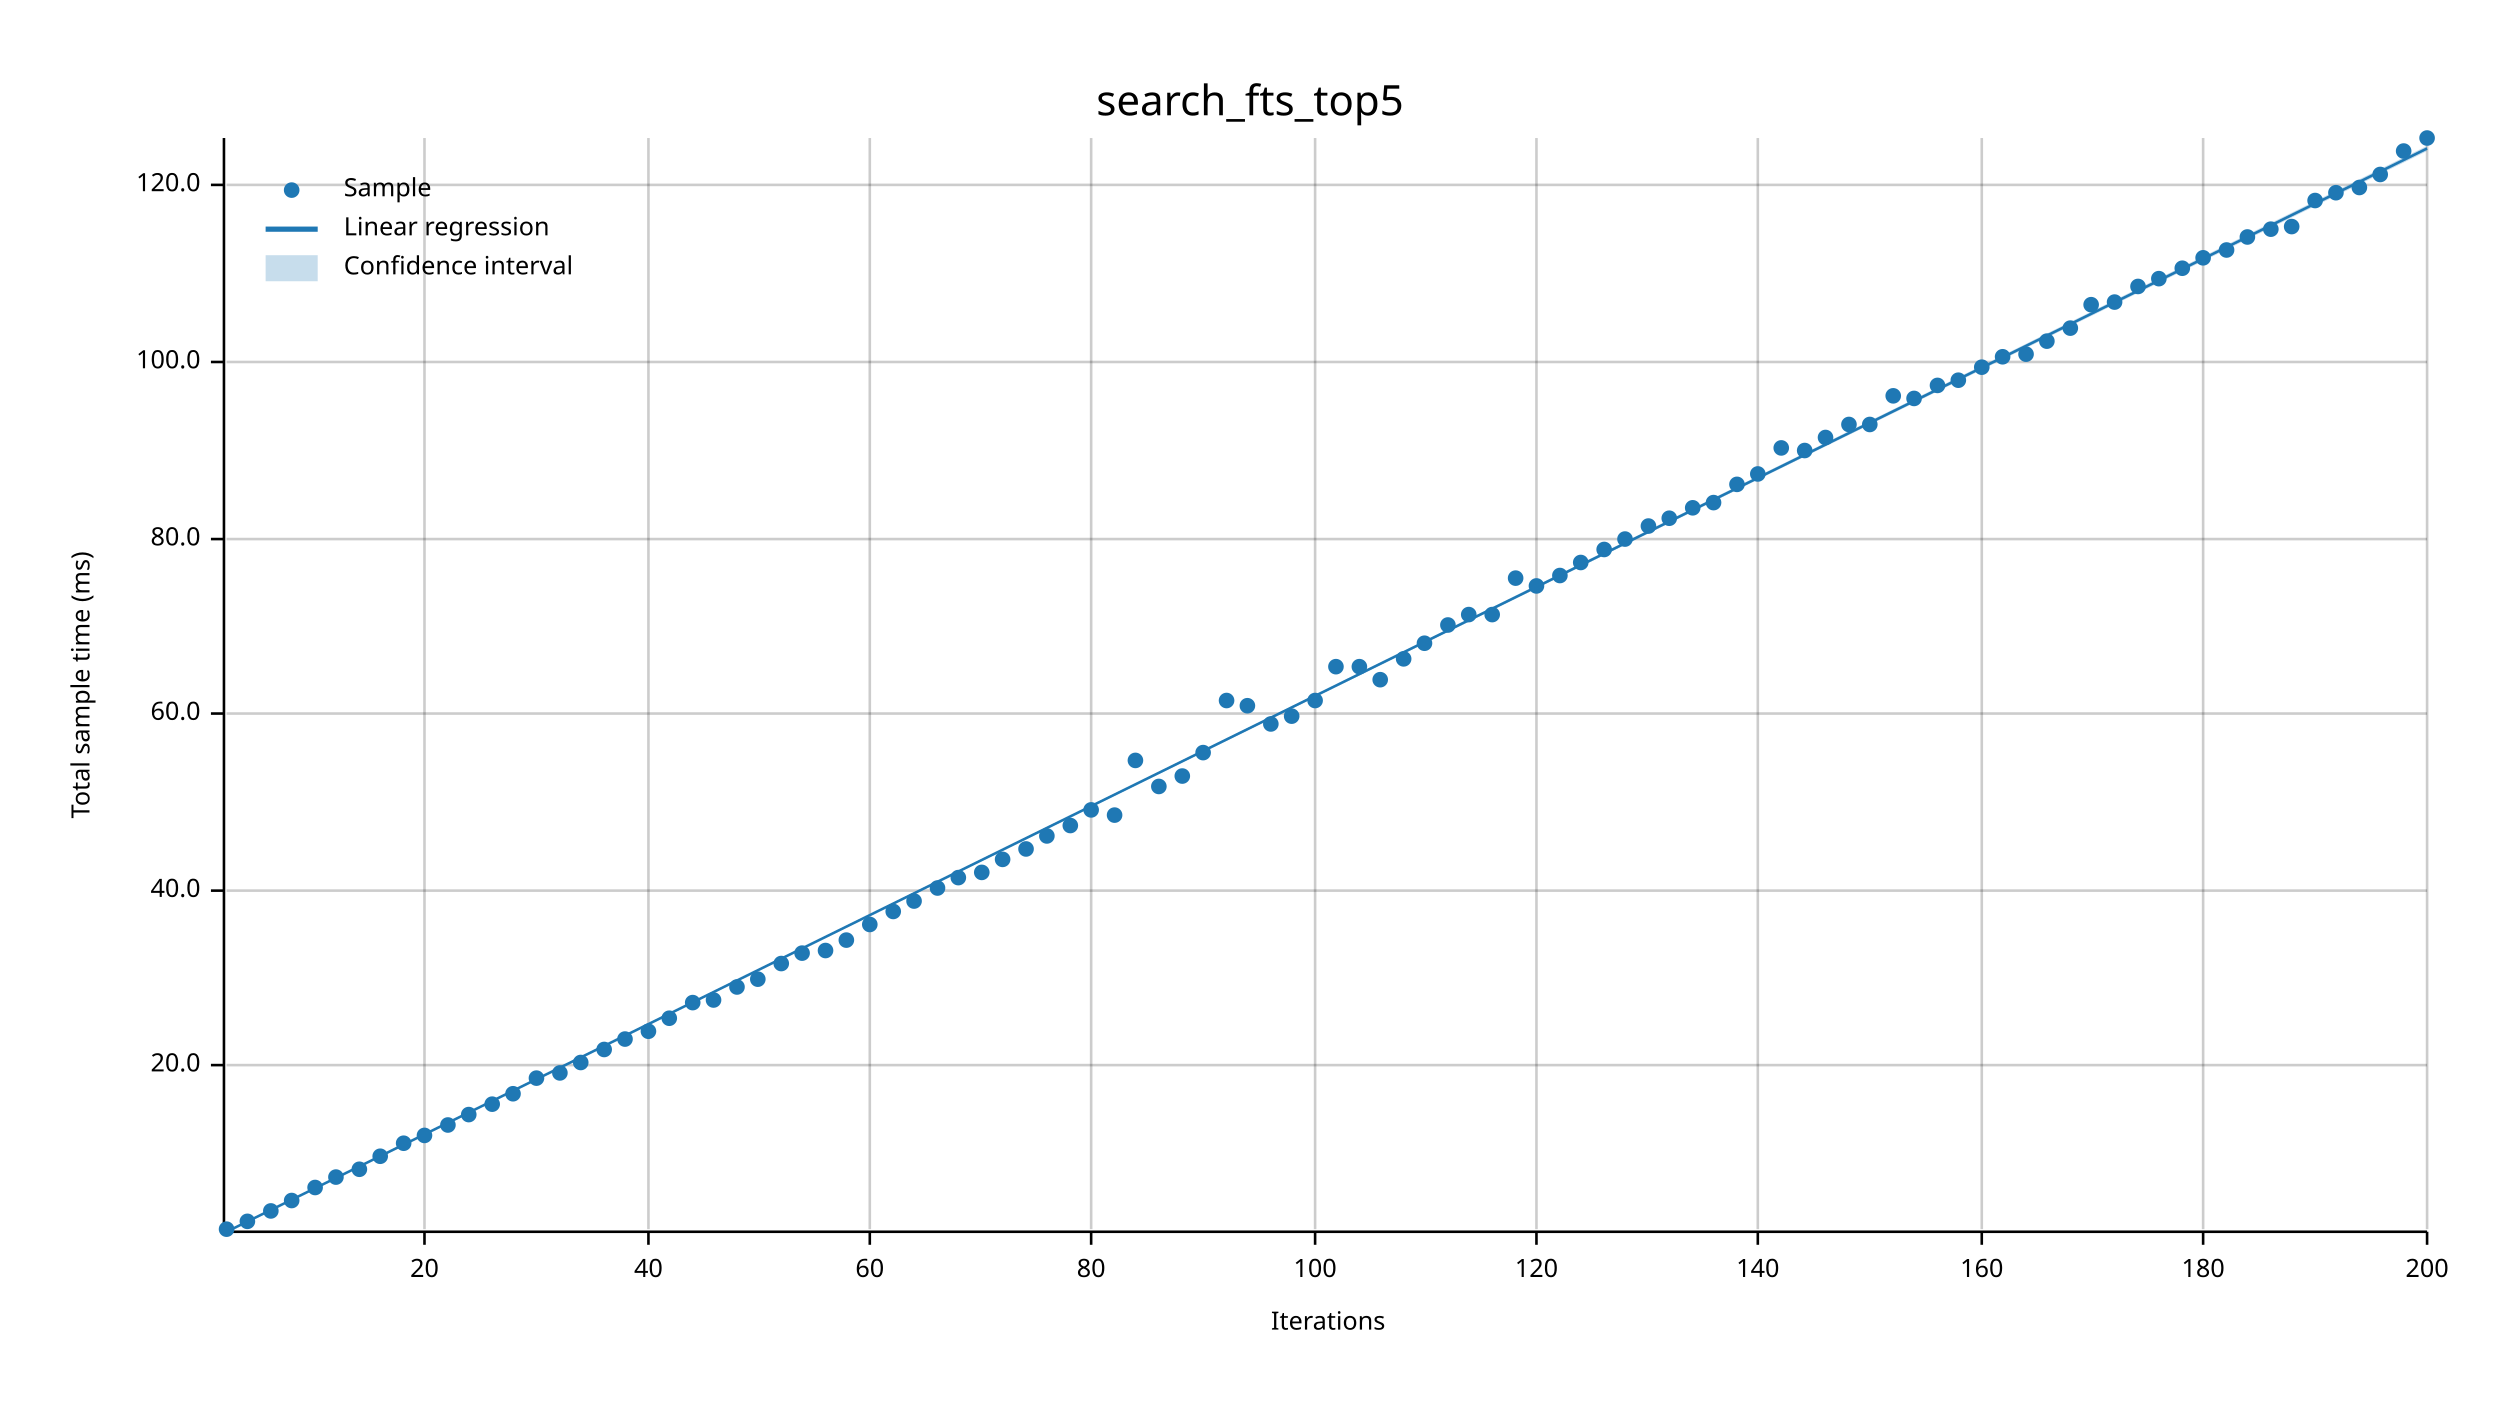
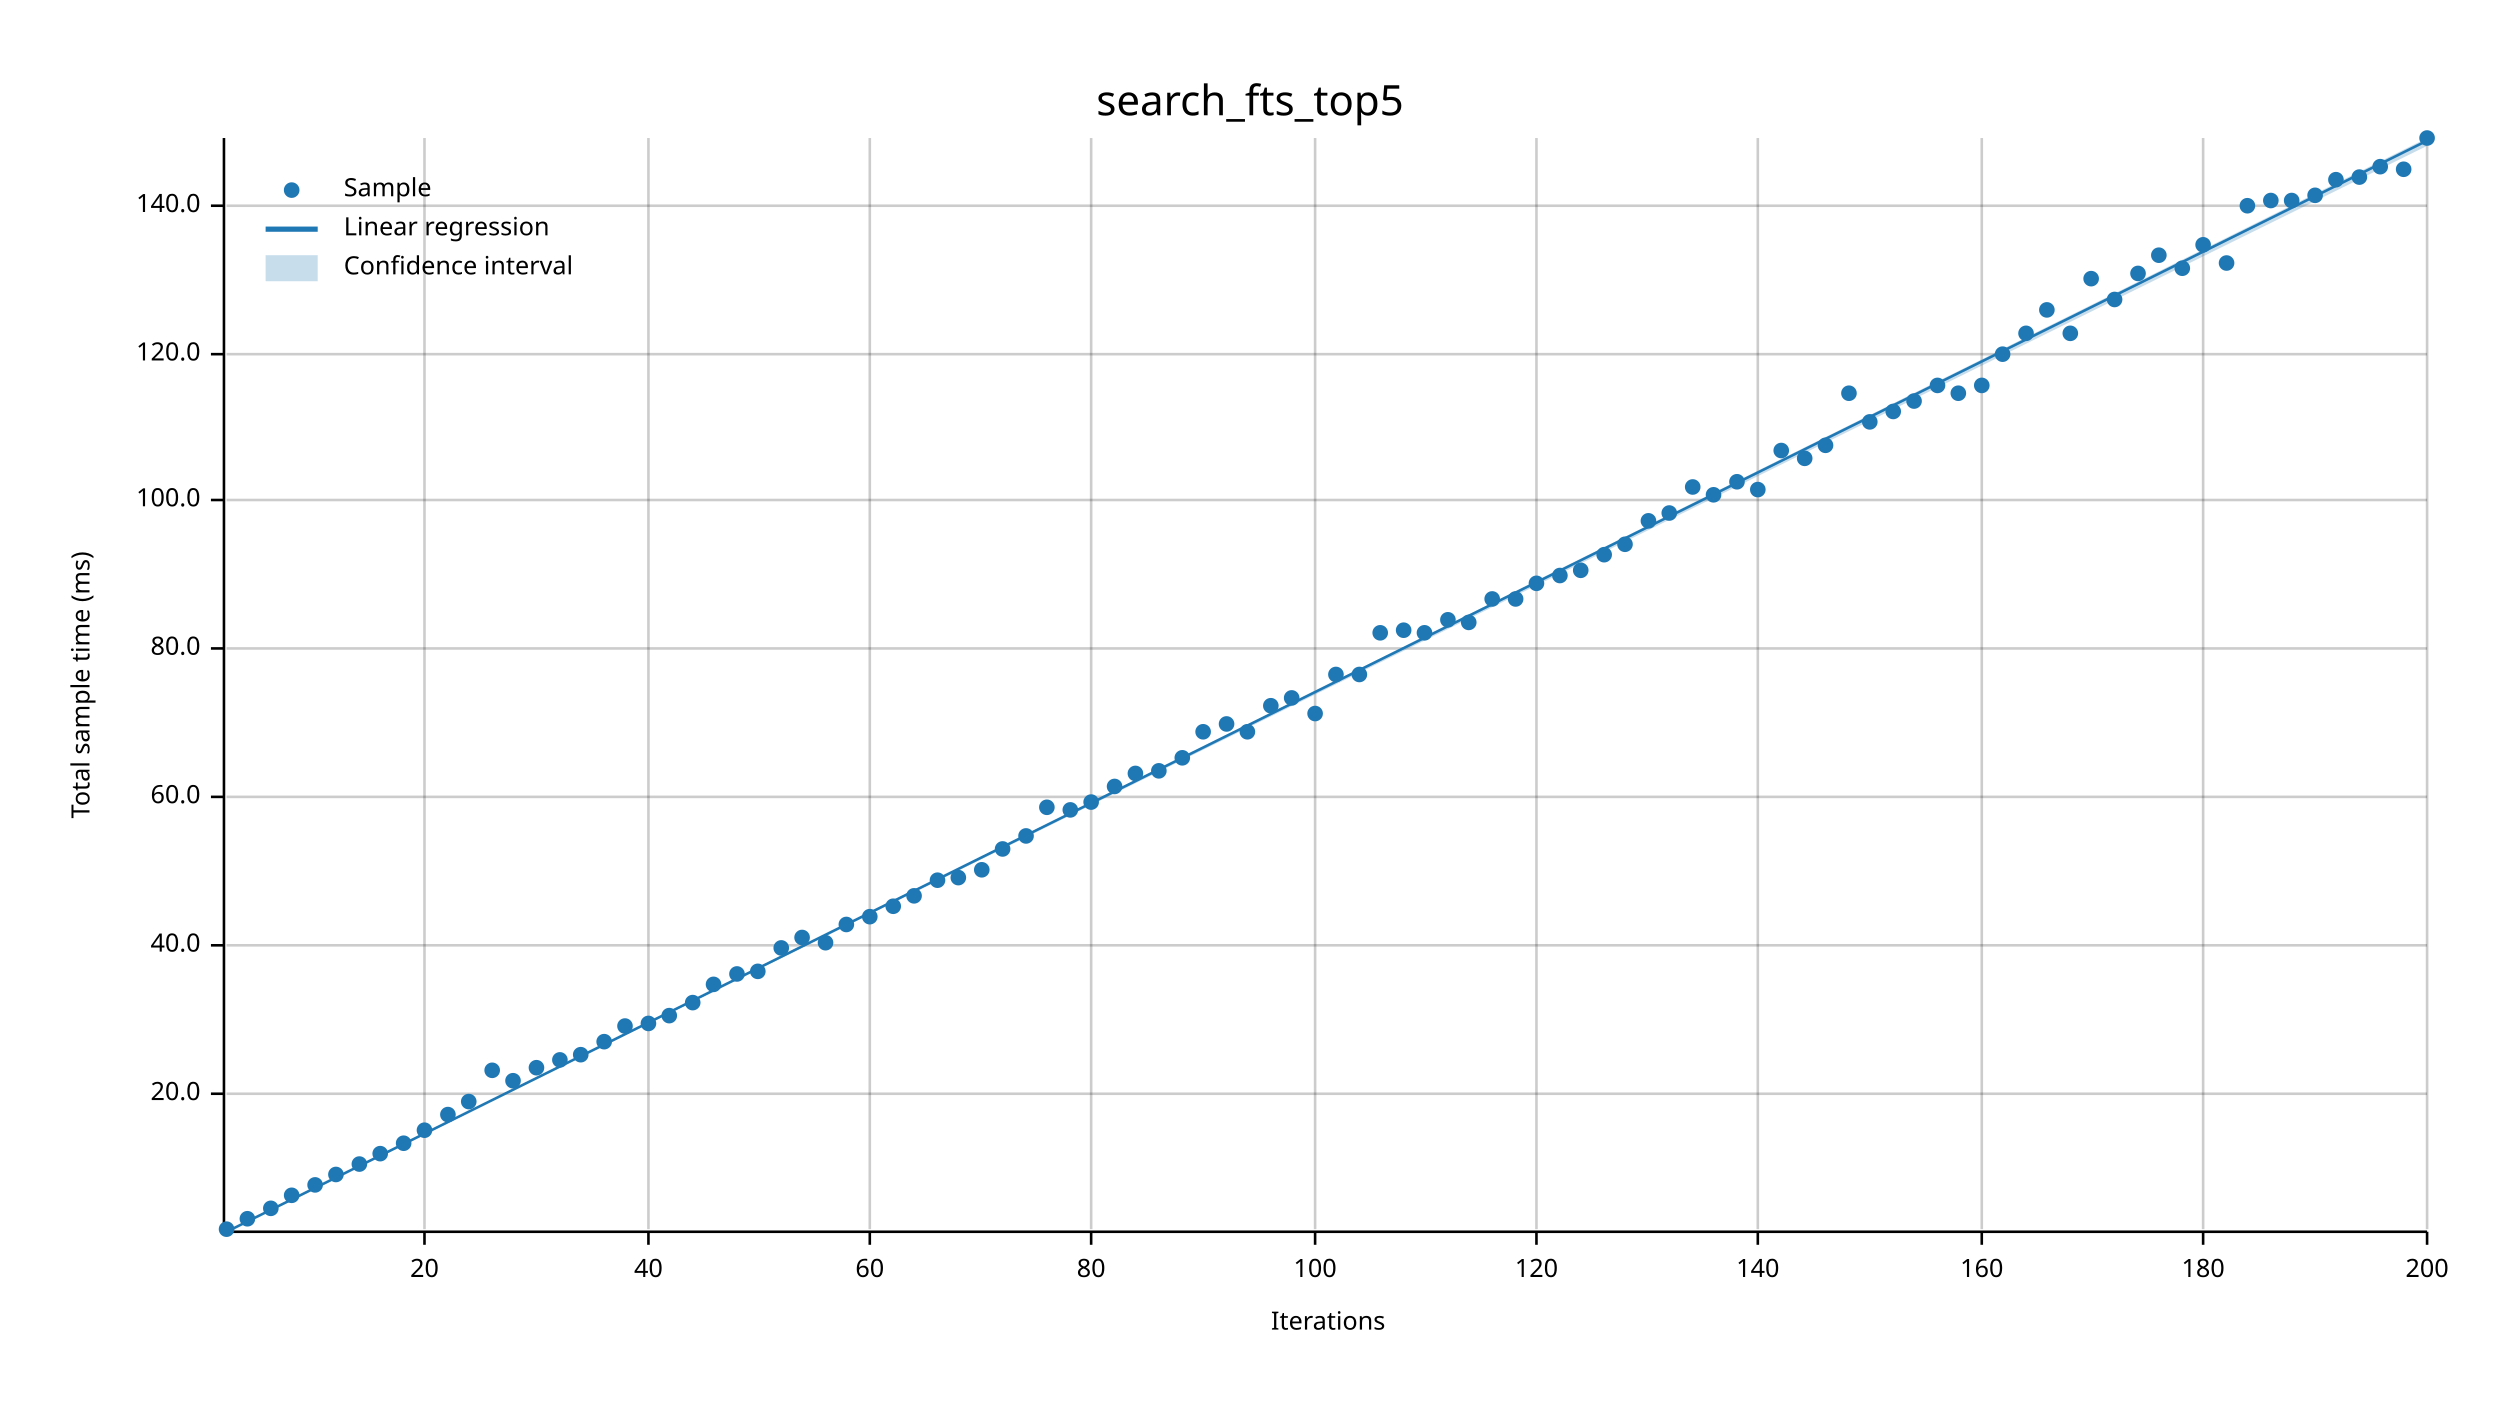
<svg xmlns="http://www.w3.org/2000/svg" width="960" height="540" viewBox="0 0 960 540">
  <text x="480" y="32" dy="0.76em" text-anchor="middle" font-family="sans-serif" font-size="16.129" opacity="1" fill="#000000">
search_fts_top5
</text>
  <text x="27" y="263" dy="0.76em" text-anchor="middle" font-family="sans-serif" font-size="9.677" opacity="1" fill="#000000" transform="rotate(270, 27, 263)">
Total sample time (ms)
</text>
  <text x="510" y="513" dy="-0.5ex" text-anchor="middle" font-family="sans-serif" font-size="9.677" opacity="1" fill="#000000">
Iterations
</text>
  <line opacity="0.2" stroke="#000000" stroke-width="1" x1="163" y1="472" x2="163" y2="53" />
  <line opacity="0.2" stroke="#000000" stroke-width="1" x1="249" y1="472" x2="249" y2="53" />
  <line opacity="0.2" stroke="#000000" stroke-width="1" x1="334" y1="472" x2="334" y2="53" />
  <line opacity="0.2" stroke="#000000" stroke-width="1" x1="419" y1="472" x2="419" y2="53" />
  <line opacity="0.2" stroke="#000000" stroke-width="1" x1="505" y1="472" x2="505" y2="53" />
  <line opacity="0.2" stroke="#000000" stroke-width="1" x1="590" y1="472" x2="590" y2="53" />
  <line opacity="0.2" stroke="#000000" stroke-width="1" x1="675" y1="472" x2="675" y2="53" />
  <line opacity="0.2" stroke="#000000" stroke-width="1" x1="761" y1="472" x2="761" y2="53" />
  <line opacity="0.2" stroke="#000000" stroke-width="1" x1="846" y1="472" x2="846" y2="53" />
  <line opacity="0.2" stroke="#000000" stroke-width="1" x1="932" y1="472" x2="932" y2="53" />
-   <line opacity="0.2" stroke="#000000" stroke-width="1" x1="87" y1="409" x2="932" y2="409" />
-   <line opacity="0.2" stroke="#000000" stroke-width="1" x1="87" y1="342" x2="932" y2="342" />
-   <line opacity="0.2" stroke="#000000" stroke-width="1" x1="87" y1="274" x2="932" y2="274" />
-   <line opacity="0.2" stroke="#000000" stroke-width="1" x1="87" y1="207" x2="932" y2="207" />
-   <line opacity="0.2" stroke="#000000" stroke-width="1" x1="87" y1="139" x2="932" y2="139" />
-   <line opacity="0.2" stroke="#000000" stroke-width="1" x1="87" y1="71" x2="932" y2="71" />
+   <line opacity="0.2" stroke="#000000" stroke-width="1" x1="87" y1="420" x2="932" y2="420" />
+   <line opacity="0.2" stroke="#000000" stroke-width="1" x1="87" y1="363" x2="932" y2="363" />
+   <line opacity="0.2" stroke="#000000" stroke-width="1" x1="87" y1="306" x2="932" y2="306" />
+   <line opacity="0.2" stroke="#000000" stroke-width="1" x1="87" y1="249" x2="932" y2="249" />
+   <line opacity="0.2" stroke="#000000" stroke-width="1" x1="87" y1="192" x2="932" y2="192" />
+   <line opacity="0.2" stroke="#000000" stroke-width="1" x1="87" y1="136" x2="932" y2="136" />
+   <line opacity="0.2" stroke="#000000" stroke-width="1" x1="87" y1="79" x2="932" y2="79" />
  <polyline fill="none" opacity="1" stroke="#000000" stroke-width="1" points="86,53 86,472 " />
-   <text x="77" y="409" dy="0.5ex" text-anchor="end" font-family="sans-serif" font-size="9.677" opacity="1" fill="#000000">
+   <text x="77" y="420" dy="0.5ex" text-anchor="end" font-family="sans-serif" font-size="9.677" opacity="1" fill="#000000">
20.0
</text>
-   <polyline fill="none" opacity="1" stroke="#000000" stroke-width="1" points="81,409 86,409 " />
-   <text x="77" y="342" dy="0.5ex" text-anchor="end" font-family="sans-serif" font-size="9.677" opacity="1" fill="#000000">
+   <polyline fill="none" opacity="1" stroke="#000000" stroke-width="1" points="81,420 86,420 " />
+   <text x="77" y="363" dy="0.5ex" text-anchor="end" font-family="sans-serif" font-size="9.677" opacity="1" fill="#000000">
40.0
</text>
-   <polyline fill="none" opacity="1" stroke="#000000" stroke-width="1" points="81,342 86,342 " />
-   <text x="77" y="274" dy="0.5ex" text-anchor="end" font-family="sans-serif" font-size="9.677" opacity="1" fill="#000000">
+   <polyline fill="none" opacity="1" stroke="#000000" stroke-width="1" points="81,363 86,363 " />
+   <text x="77" y="306" dy="0.5ex" text-anchor="end" font-family="sans-serif" font-size="9.677" opacity="1" fill="#000000">
60.0
</text>
-   <polyline fill="none" opacity="1" stroke="#000000" stroke-width="1" points="81,274 86,274 " />
-   <text x="77" y="207" dy="0.5ex" text-anchor="end" font-family="sans-serif" font-size="9.677" opacity="1" fill="#000000">
+   <polyline fill="none" opacity="1" stroke="#000000" stroke-width="1" points="81,306 86,306 " />
+   <text x="77" y="249" dy="0.5ex" text-anchor="end" font-family="sans-serif" font-size="9.677" opacity="1" fill="#000000">
80.0
</text>
-   <polyline fill="none" opacity="1" stroke="#000000" stroke-width="1" points="81,207 86,207 " />
-   <text x="77" y="139" dy="0.5ex" text-anchor="end" font-family="sans-serif" font-size="9.677" opacity="1" fill="#000000">
+   <polyline fill="none" opacity="1" stroke="#000000" stroke-width="1" points="81,249 86,249 " />
+   <text x="77" y="192" dy="0.5ex" text-anchor="end" font-family="sans-serif" font-size="9.677" opacity="1" fill="#000000">
100.0
</text>
-   <polyline fill="none" opacity="1" stroke="#000000" stroke-width="1" points="81,139 86,139 " />
-   <text x="77" y="71" dy="0.5ex" text-anchor="end" font-family="sans-serif" font-size="9.677" opacity="1" fill="#000000">
+   <polyline fill="none" opacity="1" stroke="#000000" stroke-width="1" points="81,192 86,192 " />
+   <text x="77" y="136" dy="0.5ex" text-anchor="end" font-family="sans-serif" font-size="9.677" opacity="1" fill="#000000">
120.0
</text>
-   <polyline fill="none" opacity="1" stroke="#000000" stroke-width="1" points="81,71 86,71 " />
+   <polyline fill="none" opacity="1" stroke="#000000" stroke-width="1" points="81,136 86,136 " />
+   <text x="77" y="79" dy="0.5ex" text-anchor="end" font-family="sans-serif" font-size="9.677" opacity="1" fill="#000000">
+ 140.0
+ </text>
+   <polyline fill="none" opacity="1" stroke="#000000" stroke-width="1" points="81,79 86,79 " />
  <polyline fill="none" opacity="1" stroke="#000000" stroke-width="1" points="87,473 932,473 " />
  <text x="163" y="483" dy="0.76em" text-anchor="middle" font-family="sans-serif" font-size="9.677" opacity="1" fill="#000000">
20
</text>
  <polyline fill="none" opacity="1" stroke="#000000" stroke-width="1" points="163,473 163,478 " />
  <text x="249" y="483" dy="0.76em" text-anchor="middle" font-family="sans-serif" font-size="9.677" opacity="1" fill="#000000">
40
</text>
  <polyline fill="none" opacity="1" stroke="#000000" stroke-width="1" points="249,473 249,478 " />
  <text x="334" y="483" dy="0.76em" text-anchor="middle" font-family="sans-serif" font-size="9.677" opacity="1" fill="#000000">
60
</text>
  <polyline fill="none" opacity="1" stroke="#000000" stroke-width="1" points="334,473 334,478 " />
  <text x="419" y="483" dy="0.76em" text-anchor="middle" font-family="sans-serif" font-size="9.677" opacity="1" fill="#000000">
80
</text>
  <polyline fill="none" opacity="1" stroke="#000000" stroke-width="1" points="419,473 419,478 " />
  <text x="505" y="483" dy="0.76em" text-anchor="middle" font-family="sans-serif" font-size="9.677" opacity="1" fill="#000000">
100
</text>
  <polyline fill="none" opacity="1" stroke="#000000" stroke-width="1" points="505,473 505,478 " />
  <text x="590" y="483" dy="0.76em" text-anchor="middle" font-family="sans-serif" font-size="9.677" opacity="1" fill="#000000">
120
</text>
  <polyline fill="none" opacity="1" stroke="#000000" stroke-width="1" points="590,473 590,478 " />
  <text x="675" y="483" dy="0.76em" text-anchor="middle" font-family="sans-serif" font-size="9.677" opacity="1" fill="#000000">
140
</text>
  <polyline fill="none" opacity="1" stroke="#000000" stroke-width="1" points="675,473 675,478 " />
  <text x="761" y="483" dy="0.76em" text-anchor="middle" font-family="sans-serif" font-size="9.677" opacity="1" fill="#000000">
160
</text>
  <polyline fill="none" opacity="1" stroke="#000000" stroke-width="1" points="761,473 761,478 " />
  <text x="846" y="483" dy="0.76em" text-anchor="middle" font-family="sans-serif" font-size="9.677" opacity="1" fill="#000000">
180
</text>
  <polyline fill="none" opacity="1" stroke="#000000" stroke-width="1" points="846,473 846,478 " />
  <text x="932" y="483" dy="0.76em" text-anchor="middle" font-family="sans-serif" font-size="9.677" opacity="1" fill="#000000">
200
</text>
  <polyline fill="none" opacity="1" stroke="#000000" stroke-width="1" points="932,473 932,478 " />
  <circle cx="87" cy="472" r="3" opacity="1" fill="#1F78B4" stroke="none" stroke-width="1" />
-   <circle cx="95" cy="469" r="3" opacity="1" fill="#1F78B4" stroke="none" stroke-width="1" />
-   <circle cx="104" cy="465" r="3" opacity="1" fill="#1F78B4" stroke="none" stroke-width="1" />
-   <circle cx="112" cy="461" r="3" opacity="1" fill="#1F78B4" stroke="none" stroke-width="1" />
-   <circle cx="121" cy="456" r="3" opacity="1" fill="#1F78B4" stroke="none" stroke-width="1" />
-   <circle cx="129" cy="452" r="3" opacity="1" fill="#1F78B4" stroke="none" stroke-width="1" />
-   <circle cx="138" cy="449" r="3" opacity="1" fill="#1F78B4" stroke="none" stroke-width="1" />
-   <circle cx="146" cy="444" r="3" opacity="1" fill="#1F78B4" stroke="none" stroke-width="1" />
+   <circle cx="95" cy="468" r="3" opacity="1" fill="#1F78B4" stroke="none" stroke-width="1" />
+   <circle cx="104" cy="464" r="3" opacity="1" fill="#1F78B4" stroke="none" stroke-width="1" />
+   <circle cx="112" cy="459" r="3" opacity="1" fill="#1F78B4" stroke="none" stroke-width="1" />
+   <circle cx="121" cy="455" r="3" opacity="1" fill="#1F78B4" stroke="none" stroke-width="1" />
+   <circle cx="129" cy="451" r="3" opacity="1" fill="#1F78B4" stroke="none" stroke-width="1" />
+   <circle cx="138" cy="447" r="3" opacity="1" fill="#1F78B4" stroke="none" stroke-width="1" />
+   <circle cx="146" cy="443" r="3" opacity="1" fill="#1F78B4" stroke="none" stroke-width="1" />
  <circle cx="155" cy="439" r="3" opacity="1" fill="#1F78B4" stroke="none" stroke-width="1" />
-   <circle cx="163" cy="436" r="3" opacity="1" fill="#1F78B4" stroke="none" stroke-width="1" />
-   <circle cx="172" cy="432" r="3" opacity="1" fill="#1F78B4" stroke="none" stroke-width="1" />
-   <circle cx="180" cy="428" r="3" opacity="1" fill="#1F78B4" stroke="none" stroke-width="1" />
-   <circle cx="189" cy="424" r="3" opacity="1" fill="#1F78B4" stroke="none" stroke-width="1" />
-   <circle cx="197" cy="420" r="3" opacity="1" fill="#1F78B4" stroke="none" stroke-width="1" />
-   <circle cx="206" cy="414" r="3" opacity="1" fill="#1F78B4" stroke="none" stroke-width="1" />
-   <circle cx="215" cy="412" r="3" opacity="1" fill="#1F78B4" stroke="none" stroke-width="1" />
-   <circle cx="223" cy="408" r="3" opacity="1" fill="#1F78B4" stroke="none" stroke-width="1" />
-   <circle cx="232" cy="403" r="3" opacity="1" fill="#1F78B4" stroke="none" stroke-width="1" />
-   <circle cx="240" cy="399" r="3" opacity="1" fill="#1F78B4" stroke="none" stroke-width="1" />
-   <circle cx="249" cy="396" r="3" opacity="1" fill="#1F78B4" stroke="none" stroke-width="1" />
-   <circle cx="257" cy="391" r="3" opacity="1" fill="#1F78B4" stroke="none" stroke-width="1" />
+   <circle cx="163" cy="434" r="3" opacity="1" fill="#1F78B4" stroke="none" stroke-width="1" />
+   <circle cx="172" cy="428" r="3" opacity="1" fill="#1F78B4" stroke="none" stroke-width="1" />
+   <circle cx="180" cy="423" r="3" opacity="1" fill="#1F78B4" stroke="none" stroke-width="1" />
+   <circle cx="189" cy="411" r="3" opacity="1" fill="#1F78B4" stroke="none" stroke-width="1" />
+   <circle cx="197" cy="415" r="3" opacity="1" fill="#1F78B4" stroke="none" stroke-width="1" />
+   <circle cx="206" cy="410" r="3" opacity="1" fill="#1F78B4" stroke="none" stroke-width="1" />
+   <circle cx="215" cy="407" r="3" opacity="1" fill="#1F78B4" stroke="none" stroke-width="1" />
+   <circle cx="223" cy="405" r="3" opacity="1" fill="#1F78B4" stroke="none" stroke-width="1" />
+   <circle cx="232" cy="400" r="3" opacity="1" fill="#1F78B4" stroke="none" stroke-width="1" />
+   <circle cx="240" cy="394" r="3" opacity="1" fill="#1F78B4" stroke="none" stroke-width="1" />
+   <circle cx="249" cy="393" r="3" opacity="1" fill="#1F78B4" stroke="none" stroke-width="1" />
+   <circle cx="257" cy="390" r="3" opacity="1" fill="#1F78B4" stroke="none" stroke-width="1" />
  <circle cx="266" cy="385" r="3" opacity="1" fill="#1F78B4" stroke="none" stroke-width="1" />
-   <circle cx="274" cy="384" r="3" opacity="1" fill="#1F78B4" stroke="none" stroke-width="1" />
-   <circle cx="283" cy="379" r="3" opacity="1" fill="#1F78B4" stroke="none" stroke-width="1" />
-   <circle cx="291" cy="376" r="3" opacity="1" fill="#1F78B4" stroke="none" stroke-width="1" />
-   <circle cx="300" cy="370" r="3" opacity="1" fill="#1F78B4" stroke="none" stroke-width="1" />
-   <circle cx="308" cy="366" r="3" opacity="1" fill="#1F78B4" stroke="none" stroke-width="1" />
-   <circle cx="317" cy="365" r="3" opacity="1" fill="#1F78B4" stroke="none" stroke-width="1" />
-   <circle cx="325" cy="361" r="3" opacity="1" fill="#1F78B4" stroke="none" stroke-width="1" />
-   <circle cx="334" cy="355" r="3" opacity="1" fill="#1F78B4" stroke="none" stroke-width="1" />
-   <circle cx="343" cy="350" r="3" opacity="1" fill="#1F78B4" stroke="none" stroke-width="1" />
-   <circle cx="351" cy="346" r="3" opacity="1" fill="#1F78B4" stroke="none" stroke-width="1" />
-   <circle cx="360" cy="341" r="3" opacity="1" fill="#1F78B4" stroke="none" stroke-width="1" />
+   <circle cx="274" cy="378" r="3" opacity="1" fill="#1F78B4" stroke="none" stroke-width="1" />
+   <circle cx="283" cy="374" r="3" opacity="1" fill="#1F78B4" stroke="none" stroke-width="1" />
+   <circle cx="291" cy="373" r="3" opacity="1" fill="#1F78B4" stroke="none" stroke-width="1" />
+   <circle cx="300" cy="364" r="3" opacity="1" fill="#1F78B4" stroke="none" stroke-width="1" />
+   <circle cx="308" cy="360" r="3" opacity="1" fill="#1F78B4" stroke="none" stroke-width="1" />
+   <circle cx="317" cy="362" r="3" opacity="1" fill="#1F78B4" stroke="none" stroke-width="1" />
+   <circle cx="325" cy="355" r="3" opacity="1" fill="#1F78B4" stroke="none" stroke-width="1" />
+   <circle cx="334" cy="352" r="3" opacity="1" fill="#1F78B4" stroke="none" stroke-width="1" />
+   <circle cx="343" cy="348" r="3" opacity="1" fill="#1F78B4" stroke="none" stroke-width="1" />
+   <circle cx="351" cy="344" r="3" opacity="1" fill="#1F78B4" stroke="none" stroke-width="1" />
+   <circle cx="360" cy="338" r="3" opacity="1" fill="#1F78B4" stroke="none" stroke-width="1" />
  <circle cx="368" cy="337" r="3" opacity="1" fill="#1F78B4" stroke="none" stroke-width="1" />
-   <circle cx="377" cy="335" r="3" opacity="1" fill="#1F78B4" stroke="none" stroke-width="1" />
-   <circle cx="385" cy="330" r="3" opacity="1" fill="#1F78B4" stroke="none" stroke-width="1" />
-   <circle cx="394" cy="326" r="3" opacity="1" fill="#1F78B4" stroke="none" stroke-width="1" />
-   <circle cx="402" cy="321" r="3" opacity="1" fill="#1F78B4" stroke="none" stroke-width="1" />
-   <circle cx="411" cy="317" r="3" opacity="1" fill="#1F78B4" stroke="none" stroke-width="1" />
-   <circle cx="419" cy="311" r="3" opacity="1" fill="#1F78B4" stroke="none" stroke-width="1" />
-   <circle cx="428" cy="313" r="3" opacity="1" fill="#1F78B4" stroke="none" stroke-width="1" />
-   <circle cx="436" cy="292" r="3" opacity="1" fill="#1F78B4" stroke="none" stroke-width="1" />
-   <circle cx="445" cy="302" r="3" opacity="1" fill="#1F78B4" stroke="none" stroke-width="1" />
-   <circle cx="454" cy="298" r="3" opacity="1" fill="#1F78B4" stroke="none" stroke-width="1" />
-   <circle cx="462" cy="289" r="3" opacity="1" fill="#1F78B4" stroke="none" stroke-width="1" />
-   <circle cx="471" cy="269" r="3" opacity="1" fill="#1F78B4" stroke="none" stroke-width="1" />
-   <circle cx="479" cy="271" r="3" opacity="1" fill="#1F78B4" stroke="none" stroke-width="1" />
-   <circle cx="488" cy="278" r="3" opacity="1" fill="#1F78B4" stroke="none" stroke-width="1" />
-   <circle cx="496" cy="275" r="3" opacity="1" fill="#1F78B4" stroke="none" stroke-width="1" />
-   <circle cx="505" cy="269" r="3" opacity="1" fill="#1F78B4" stroke="none" stroke-width="1" />
-   <circle cx="513" cy="256" r="3" opacity="1" fill="#1F78B4" stroke="none" stroke-width="1" />
-   <circle cx="522" cy="256" r="3" opacity="1" fill="#1F78B4" stroke="none" stroke-width="1" />
-   <circle cx="530" cy="261" r="3" opacity="1" fill="#1F78B4" stroke="none" stroke-width="1" />
-   <circle cx="539" cy="253" r="3" opacity="1" fill="#1F78B4" stroke="none" stroke-width="1" />
-   <circle cx="547" cy="247" r="3" opacity="1" fill="#1F78B4" stroke="none" stroke-width="1" />
-   <circle cx="556" cy="240" r="3" opacity="1" fill="#1F78B4" stroke="none" stroke-width="1" />
-   <circle cx="564" cy="236" r="3" opacity="1" fill="#1F78B4" stroke="none" stroke-width="1" />
-   <circle cx="573" cy="236" r="3" opacity="1" fill="#1F78B4" stroke="none" stroke-width="1" />
-   <circle cx="582" cy="222" r="3" opacity="1" fill="#1F78B4" stroke="none" stroke-width="1" />
-   <circle cx="590" cy="225" r="3" opacity="1" fill="#1F78B4" stroke="none" stroke-width="1" />
+   <circle cx="377" cy="334" r="3" opacity="1" fill="#1F78B4" stroke="none" stroke-width="1" />
+   <circle cx="385" cy="326" r="3" opacity="1" fill="#1F78B4" stroke="none" stroke-width="1" />
+   <circle cx="394" cy="321" r="3" opacity="1" fill="#1F78B4" stroke="none" stroke-width="1" />
+   <circle cx="402" cy="310" r="3" opacity="1" fill="#1F78B4" stroke="none" stroke-width="1" />
+   <circle cx="411" cy="311" r="3" opacity="1" fill="#1F78B4" stroke="none" stroke-width="1" />
+   <circle cx="419" cy="308" r="3" opacity="1" fill="#1F78B4" stroke="none" stroke-width="1" />
+   <circle cx="428" cy="302" r="3" opacity="1" fill="#1F78B4" stroke="none" stroke-width="1" />
+   <circle cx="436" cy="297" r="3" opacity="1" fill="#1F78B4" stroke="none" stroke-width="1" />
+   <circle cx="445" cy="296" r="3" opacity="1" fill="#1F78B4" stroke="none" stroke-width="1" />
+   <circle cx="454" cy="291" r="3" opacity="1" fill="#1F78B4" stroke="none" stroke-width="1" />
+   <circle cx="462" cy="281" r="3" opacity="1" fill="#1F78B4" stroke="none" stroke-width="1" />
+   <circle cx="471" cy="278" r="3" opacity="1" fill="#1F78B4" stroke="none" stroke-width="1" />
+   <circle cx="479" cy="281" r="3" opacity="1" fill="#1F78B4" stroke="none" stroke-width="1" />
+   <circle cx="488" cy="271" r="3" opacity="1" fill="#1F78B4" stroke="none" stroke-width="1" />
+   <circle cx="496" cy="268" r="3" opacity="1" fill="#1F78B4" stroke="none" stroke-width="1" />
+   <circle cx="505" cy="274" r="3" opacity="1" fill="#1F78B4" stroke="none" stroke-width="1" />
+   <circle cx="513" cy="259" r="3" opacity="1" fill="#1F78B4" stroke="none" stroke-width="1" />
+   <circle cx="522" cy="259" r="3" opacity="1" fill="#1F78B4" stroke="none" stroke-width="1" />
+   <circle cx="530" cy="243" r="3" opacity="1" fill="#1F78B4" stroke="none" stroke-width="1" />
+   <circle cx="539" cy="242" r="3" opacity="1" fill="#1F78B4" stroke="none" stroke-width="1" />
+   <circle cx="547" cy="243" r="3" opacity="1" fill="#1F78B4" stroke="none" stroke-width="1" />
+   <circle cx="556" cy="238" r="3" opacity="1" fill="#1F78B4" stroke="none" stroke-width="1" />
+   <circle cx="564" cy="239" r="3" opacity="1" fill="#1F78B4" stroke="none" stroke-width="1" />
+   <circle cx="573" cy="230" r="3" opacity="1" fill="#1F78B4" stroke="none" stroke-width="1" />
+   <circle cx="582" cy="230" r="3" opacity="1" fill="#1F78B4" stroke="none" stroke-width="1" />
+   <circle cx="590" cy="224" r="3" opacity="1" fill="#1F78B4" stroke="none" stroke-width="1" />
  <circle cx="599" cy="221" r="3" opacity="1" fill="#1F78B4" stroke="none" stroke-width="1" />
-   <circle cx="607" cy="216" r="3" opacity="1" fill="#1F78B4" stroke="none" stroke-width="1" />
-   <circle cx="616" cy="211" r="3" opacity="1" fill="#1F78B4" stroke="none" stroke-width="1" />
-   <circle cx="624" cy="207" r="3" opacity="1" fill="#1F78B4" stroke="none" stroke-width="1" />
-   <circle cx="633" cy="202" r="3" opacity="1" fill="#1F78B4" stroke="none" stroke-width="1" />
-   <circle cx="641" cy="199" r="3" opacity="1" fill="#1F78B4" stroke="none" stroke-width="1" />
-   <circle cx="650" cy="195" r="3" opacity="1" fill="#1F78B4" stroke="none" stroke-width="1" />
-   <circle cx="658" cy="193" r="3" opacity="1" fill="#1F78B4" stroke="none" stroke-width="1" />
-   <circle cx="667" cy="186" r="3" opacity="1" fill="#1F78B4" stroke="none" stroke-width="1" />
-   <circle cx="675" cy="182" r="3" opacity="1" fill="#1F78B4" stroke="none" stroke-width="1" />
-   <circle cx="684" cy="172" r="3" opacity="1" fill="#1F78B4" stroke="none" stroke-width="1" />
-   <circle cx="693" cy="173" r="3" opacity="1" fill="#1F78B4" stroke="none" stroke-width="1" />
-   <circle cx="701" cy="168" r="3" opacity="1" fill="#1F78B4" stroke="none" stroke-width="1" />
-   <circle cx="710" cy="163" r="3" opacity="1" fill="#1F78B4" stroke="none" stroke-width="1" />
-   <circle cx="718" cy="163" r="3" opacity="1" fill="#1F78B4" stroke="none" stroke-width="1" />
-   <circle cx="727" cy="152" r="3" opacity="1" fill="#1F78B4" stroke="none" stroke-width="1" />
-   <circle cx="735" cy="153" r="3" opacity="1" fill="#1F78B4" stroke="none" stroke-width="1" />
+   <circle cx="607" cy="219" r="3" opacity="1" fill="#1F78B4" stroke="none" stroke-width="1" />
+   <circle cx="616" cy="213" r="3" opacity="1" fill="#1F78B4" stroke="none" stroke-width="1" />
+   <circle cx="624" cy="209" r="3" opacity="1" fill="#1F78B4" stroke="none" stroke-width="1" />
+   <circle cx="633" cy="200" r="3" opacity="1" fill="#1F78B4" stroke="none" stroke-width="1" />
+   <circle cx="641" cy="197" r="3" opacity="1" fill="#1F78B4" stroke="none" stroke-width="1" />
+   <circle cx="650" cy="187" r="3" opacity="1" fill="#1F78B4" stroke="none" stroke-width="1" />
+   <circle cx="658" cy="190" r="3" opacity="1" fill="#1F78B4" stroke="none" stroke-width="1" />
+   <circle cx="667" cy="185" r="3" opacity="1" fill="#1F78B4" stroke="none" stroke-width="1" />
+   <circle cx="675" cy="188" r="3" opacity="1" fill="#1F78B4" stroke="none" stroke-width="1" />
+   <circle cx="684" cy="173" r="3" opacity="1" fill="#1F78B4" stroke="none" stroke-width="1" />
+   <circle cx="693" cy="176" r="3" opacity="1" fill="#1F78B4" stroke="none" stroke-width="1" />
+   <circle cx="701" cy="171" r="3" opacity="1" fill="#1F78B4" stroke="none" stroke-width="1" />
+   <circle cx="710" cy="151" r="3" opacity="1" fill="#1F78B4" stroke="none" stroke-width="1" />
+   <circle cx="718" cy="162" r="3" opacity="1" fill="#1F78B4" stroke="none" stroke-width="1" />
+   <circle cx="727" cy="158" r="3" opacity="1" fill="#1F78B4" stroke="none" stroke-width="1" />
+   <circle cx="735" cy="154" r="3" opacity="1" fill="#1F78B4" stroke="none" stroke-width="1" />
  <circle cx="744" cy="148" r="3" opacity="1" fill="#1F78B4" stroke="none" stroke-width="1" />
-   <circle cx="752" cy="146" r="3" opacity="1" fill="#1F78B4" stroke="none" stroke-width="1" />
-   <circle cx="761" cy="141" r="3" opacity="1" fill="#1F78B4" stroke="none" stroke-width="1" />
-   <circle cx="769" cy="137" r="3" opacity="1" fill="#1F78B4" stroke="none" stroke-width="1" />
-   <circle cx="778" cy="136" r="3" opacity="1" fill="#1F78B4" stroke="none" stroke-width="1" />
-   <circle cx="786" cy="131" r="3" opacity="1" fill="#1F78B4" stroke="none" stroke-width="1" />
-   <circle cx="795" cy="126" r="3" opacity="1" fill="#1F78B4" stroke="none" stroke-width="1" />
-   <circle cx="803" cy="117" r="3" opacity="1" fill="#1F78B4" stroke="none" stroke-width="1" />
-   <circle cx="812" cy="116" r="3" opacity="1" fill="#1F78B4" stroke="none" stroke-width="1" />
-   <circle cx="821" cy="110" r="3" opacity="1" fill="#1F78B4" stroke="none" stroke-width="1" />
-   <circle cx="829" cy="107" r="3" opacity="1" fill="#1F78B4" stroke="none" stroke-width="1" />
+   <circle cx="752" cy="151" r="3" opacity="1" fill="#1F78B4" stroke="none" stroke-width="1" />
+   <circle cx="761" cy="148" r="3" opacity="1" fill="#1F78B4" stroke="none" stroke-width="1" />
+   <circle cx="769" cy="136" r="3" opacity="1" fill="#1F78B4" stroke="none" stroke-width="1" />
+   <circle cx="778" cy="128" r="3" opacity="1" fill="#1F78B4" stroke="none" stroke-width="1" />
+   <circle cx="786" cy="119" r="3" opacity="1" fill="#1F78B4" stroke="none" stroke-width="1" />
+   <circle cx="795" cy="128" r="3" opacity="1" fill="#1F78B4" stroke="none" stroke-width="1" />
+   <circle cx="803" cy="107" r="3" opacity="1" fill="#1F78B4" stroke="none" stroke-width="1" />
+   <circle cx="812" cy="115" r="3" opacity="1" fill="#1F78B4" stroke="none" stroke-width="1" />
+   <circle cx="821" cy="105" r="3" opacity="1" fill="#1F78B4" stroke="none" stroke-width="1" />
+   <circle cx="829" cy="98" r="3" opacity="1" fill="#1F78B4" stroke="none" stroke-width="1" />
  <circle cx="838" cy="103" r="3" opacity="1" fill="#1F78B4" stroke="none" stroke-width="1" />
-   <circle cx="846" cy="99" r="3" opacity="1" fill="#1F78B4" stroke="none" stroke-width="1" />
-   <circle cx="855" cy="96" r="3" opacity="1" fill="#1F78B4" stroke="none" stroke-width="1" />
-   <circle cx="863" cy="91" r="3" opacity="1" fill="#1F78B4" stroke="none" stroke-width="1" />
-   <circle cx="872" cy="88" r="3" opacity="1" fill="#1F78B4" stroke="none" stroke-width="1" />
-   <circle cx="880" cy="87" r="3" opacity="1" fill="#1F78B4" stroke="none" stroke-width="1" />
-   <circle cx="889" cy="77" r="3" opacity="1" fill="#1F78B4" stroke="none" stroke-width="1" />
-   <circle cx="897" cy="74" r="3" opacity="1" fill="#1F78B4" stroke="none" stroke-width="1" />
-   <circle cx="906" cy="72" r="3" opacity="1" fill="#1F78B4" stroke="none" stroke-width="1" />
-   <circle cx="914" cy="67" r="3" opacity="1" fill="#1F78B4" stroke="none" stroke-width="1" />
-   <circle cx="923" cy="58" r="3" opacity="1" fill="#1F78B4" stroke="none" stroke-width="1" />
+   <circle cx="846" cy="94" r="3" opacity="1" fill="#1F78B4" stroke="none" stroke-width="1" />
+   <circle cx="855" cy="101" r="3" opacity="1" fill="#1F78B4" stroke="none" stroke-width="1" />
+   <circle cx="863" cy="79" r="3" opacity="1" fill="#1F78B4" stroke="none" stroke-width="1" />
+   <circle cx="872" cy="77" r="3" opacity="1" fill="#1F78B4" stroke="none" stroke-width="1" />
+   <circle cx="880" cy="77" r="3" opacity="1" fill="#1F78B4" stroke="none" stroke-width="1" />
+   <circle cx="889" cy="75" r="3" opacity="1" fill="#1F78B4" stroke="none" stroke-width="1" />
+   <circle cx="897" cy="69" r="3" opacity="1" fill="#1F78B4" stroke="none" stroke-width="1" />
+   <circle cx="906" cy="68" r="3" opacity="1" fill="#1F78B4" stroke="none" stroke-width="1" />
+   <circle cx="914" cy="64" r="3" opacity="1" fill="#1F78B4" stroke="none" stroke-width="1" />
+   <circle cx="923" cy="65" r="3" opacity="1" fill="#1F78B4" stroke="none" stroke-width="1" />
  <circle cx="932" cy="53" r="3" opacity="1" fill="#1F78B4" stroke="none" stroke-width="1" />
-   <polyline fill="none" opacity="1" stroke="#1F78B4" stroke-width="1" points="87,473 932,57 " />
-   <polygon opacity="0.25" fill="#1F78B4" points="87,473 932,58 932,56 " />
+   <polyline fill="none" opacity="1" stroke="#1F78B4" stroke-width="1" points="87,473 932,54 " />
+   <polygon opacity="0.25" fill="#1F78B4" points="87,473 932,56 932,53 " />
  <text x="132" y="68" dy="0.76em" text-anchor="start" font-family="sans-serif" font-size="9.677" opacity="1" fill="#000000">
Sample
</text>
  <text x="132" y="83" dy="0.76em" text-anchor="start" font-family="sans-serif" font-size="9.677" opacity="1" fill="#000000">
Linear regression
</text>
  <text x="132" y="98" dy="0.76em" text-anchor="start" font-family="sans-serif" font-size="9.677" opacity="1" fill="#000000">
Confidence interval
</text>
  <circle cx="112" cy="73" r="3" opacity="1" fill="#1F78B4" stroke="none" stroke-width="1" />
  <polyline fill="none" opacity="1" stroke="#1F78B4" stroke-width="2" points="102,88 122,88 " />
  <rect x="102" y="98" width="20" height="10" opacity="0.25" fill="#1F78B4" stroke="none" />
</svg>
